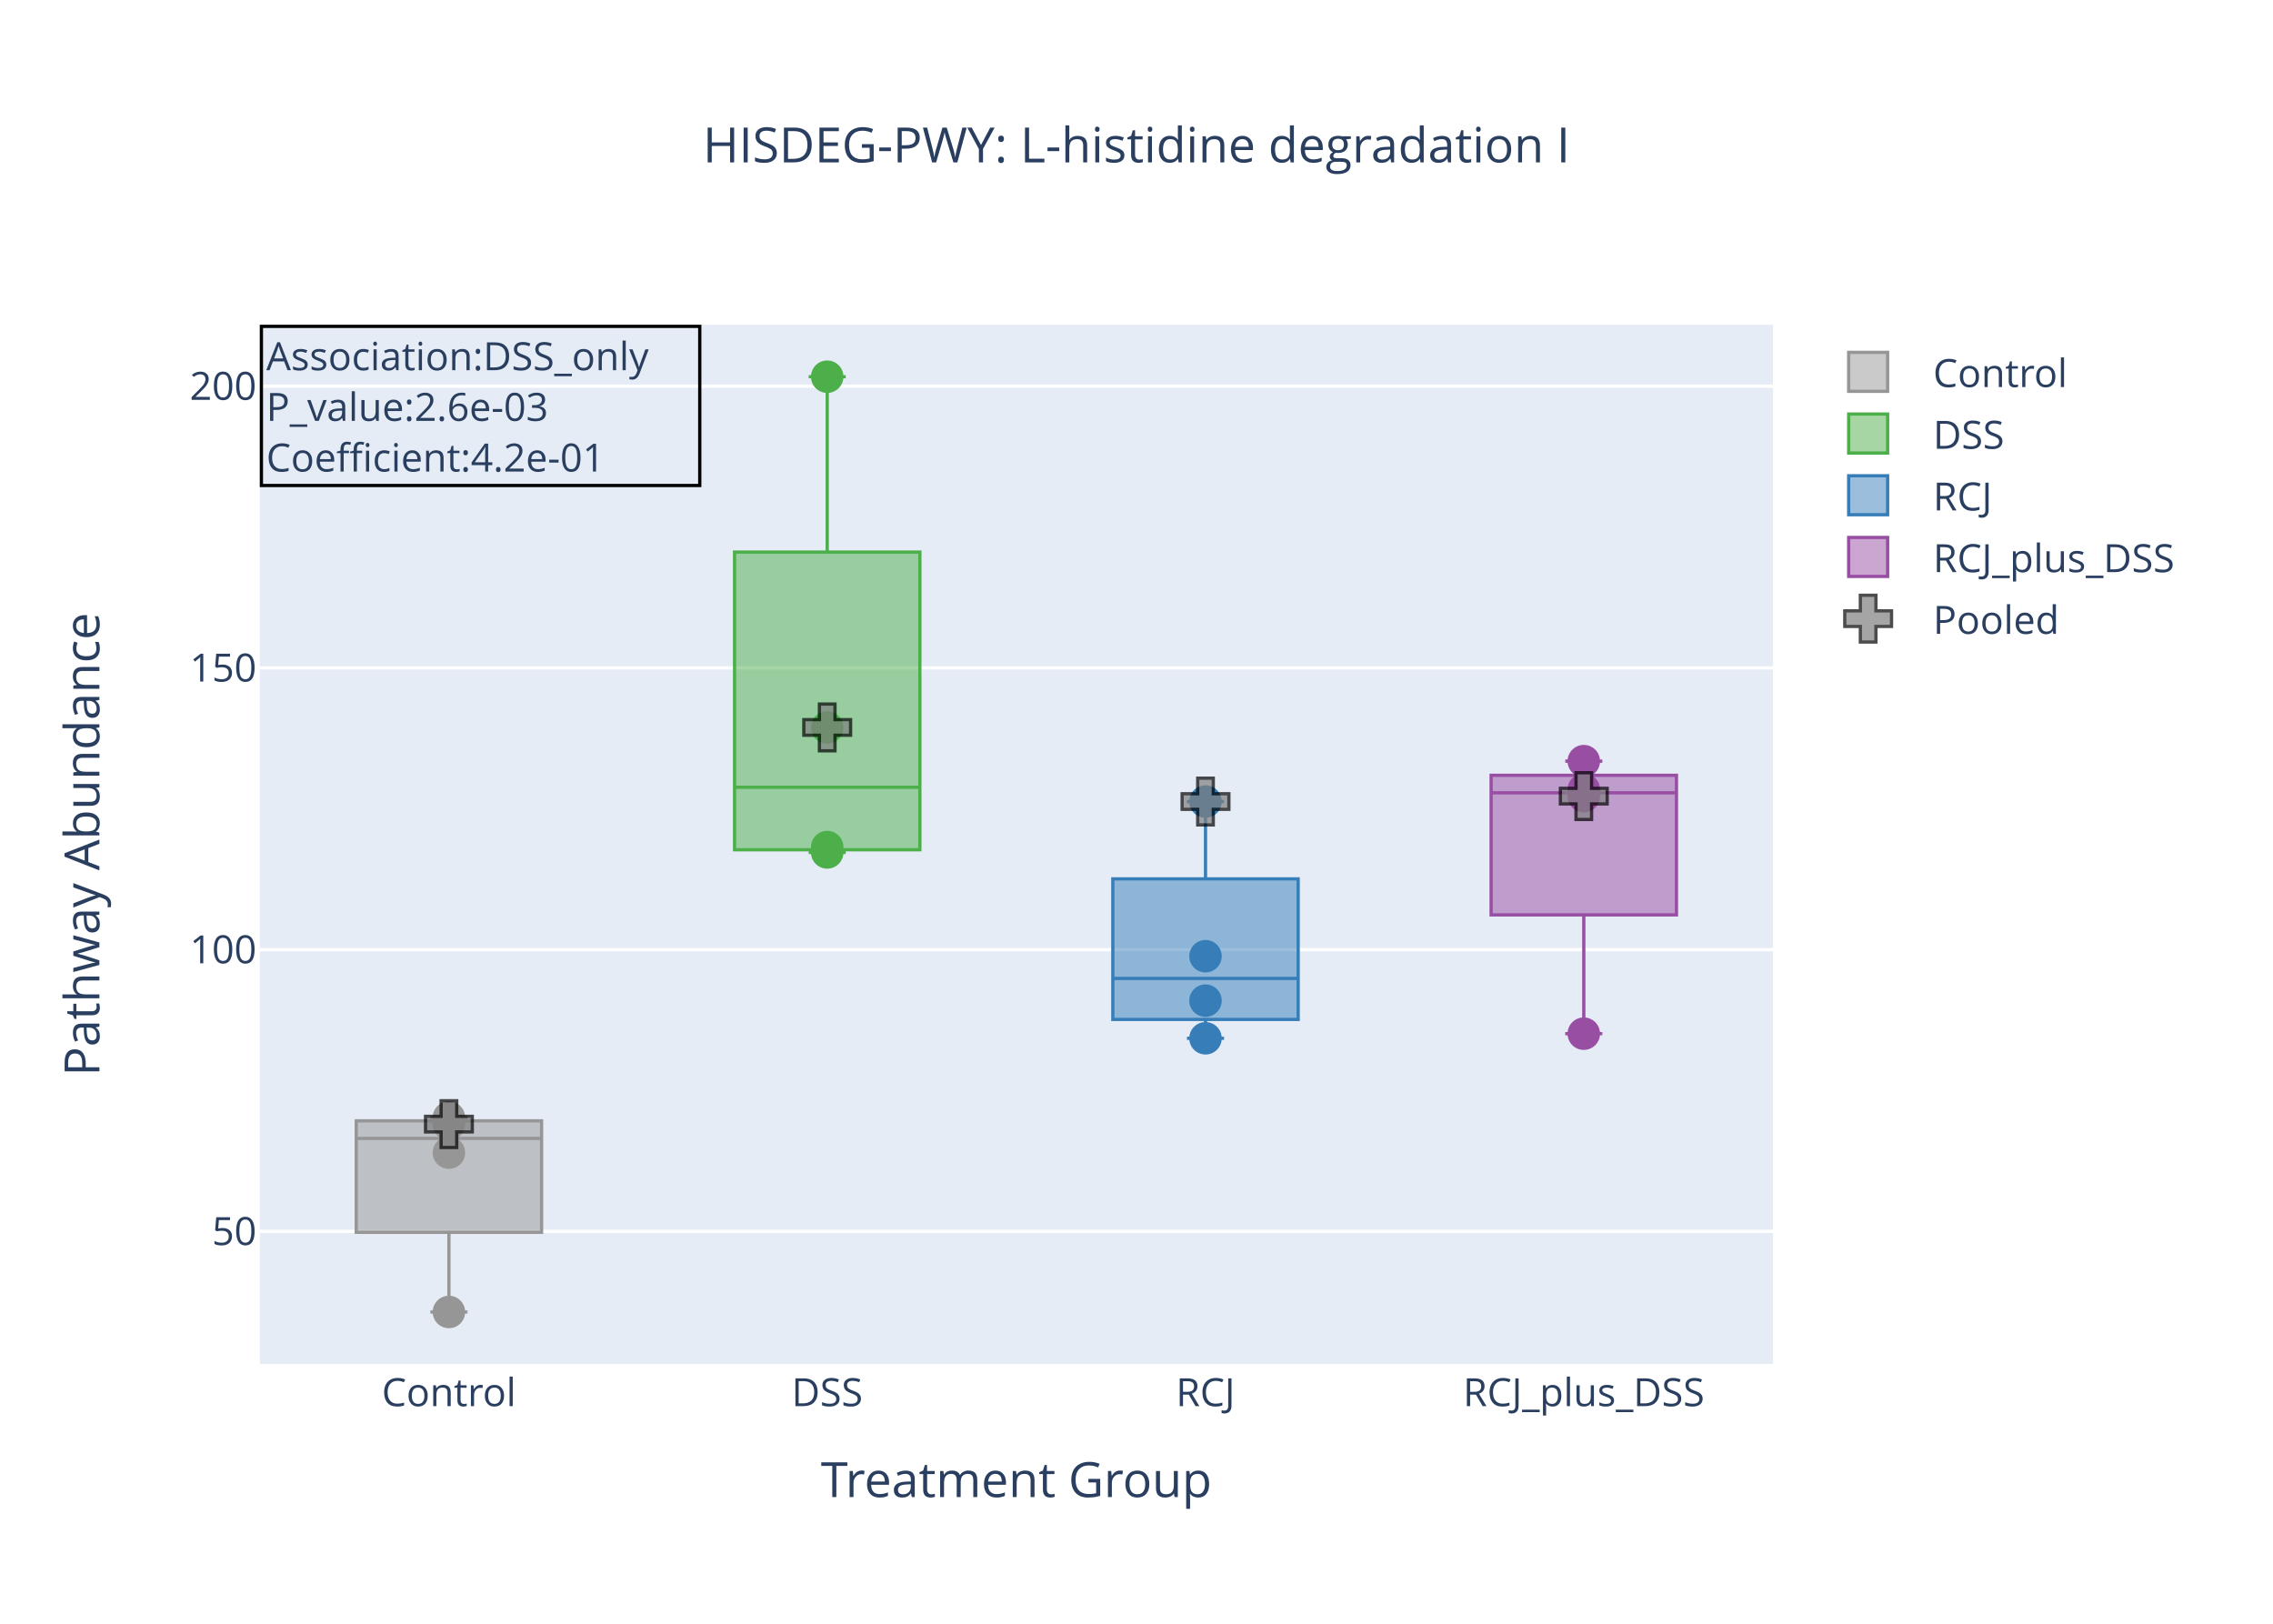
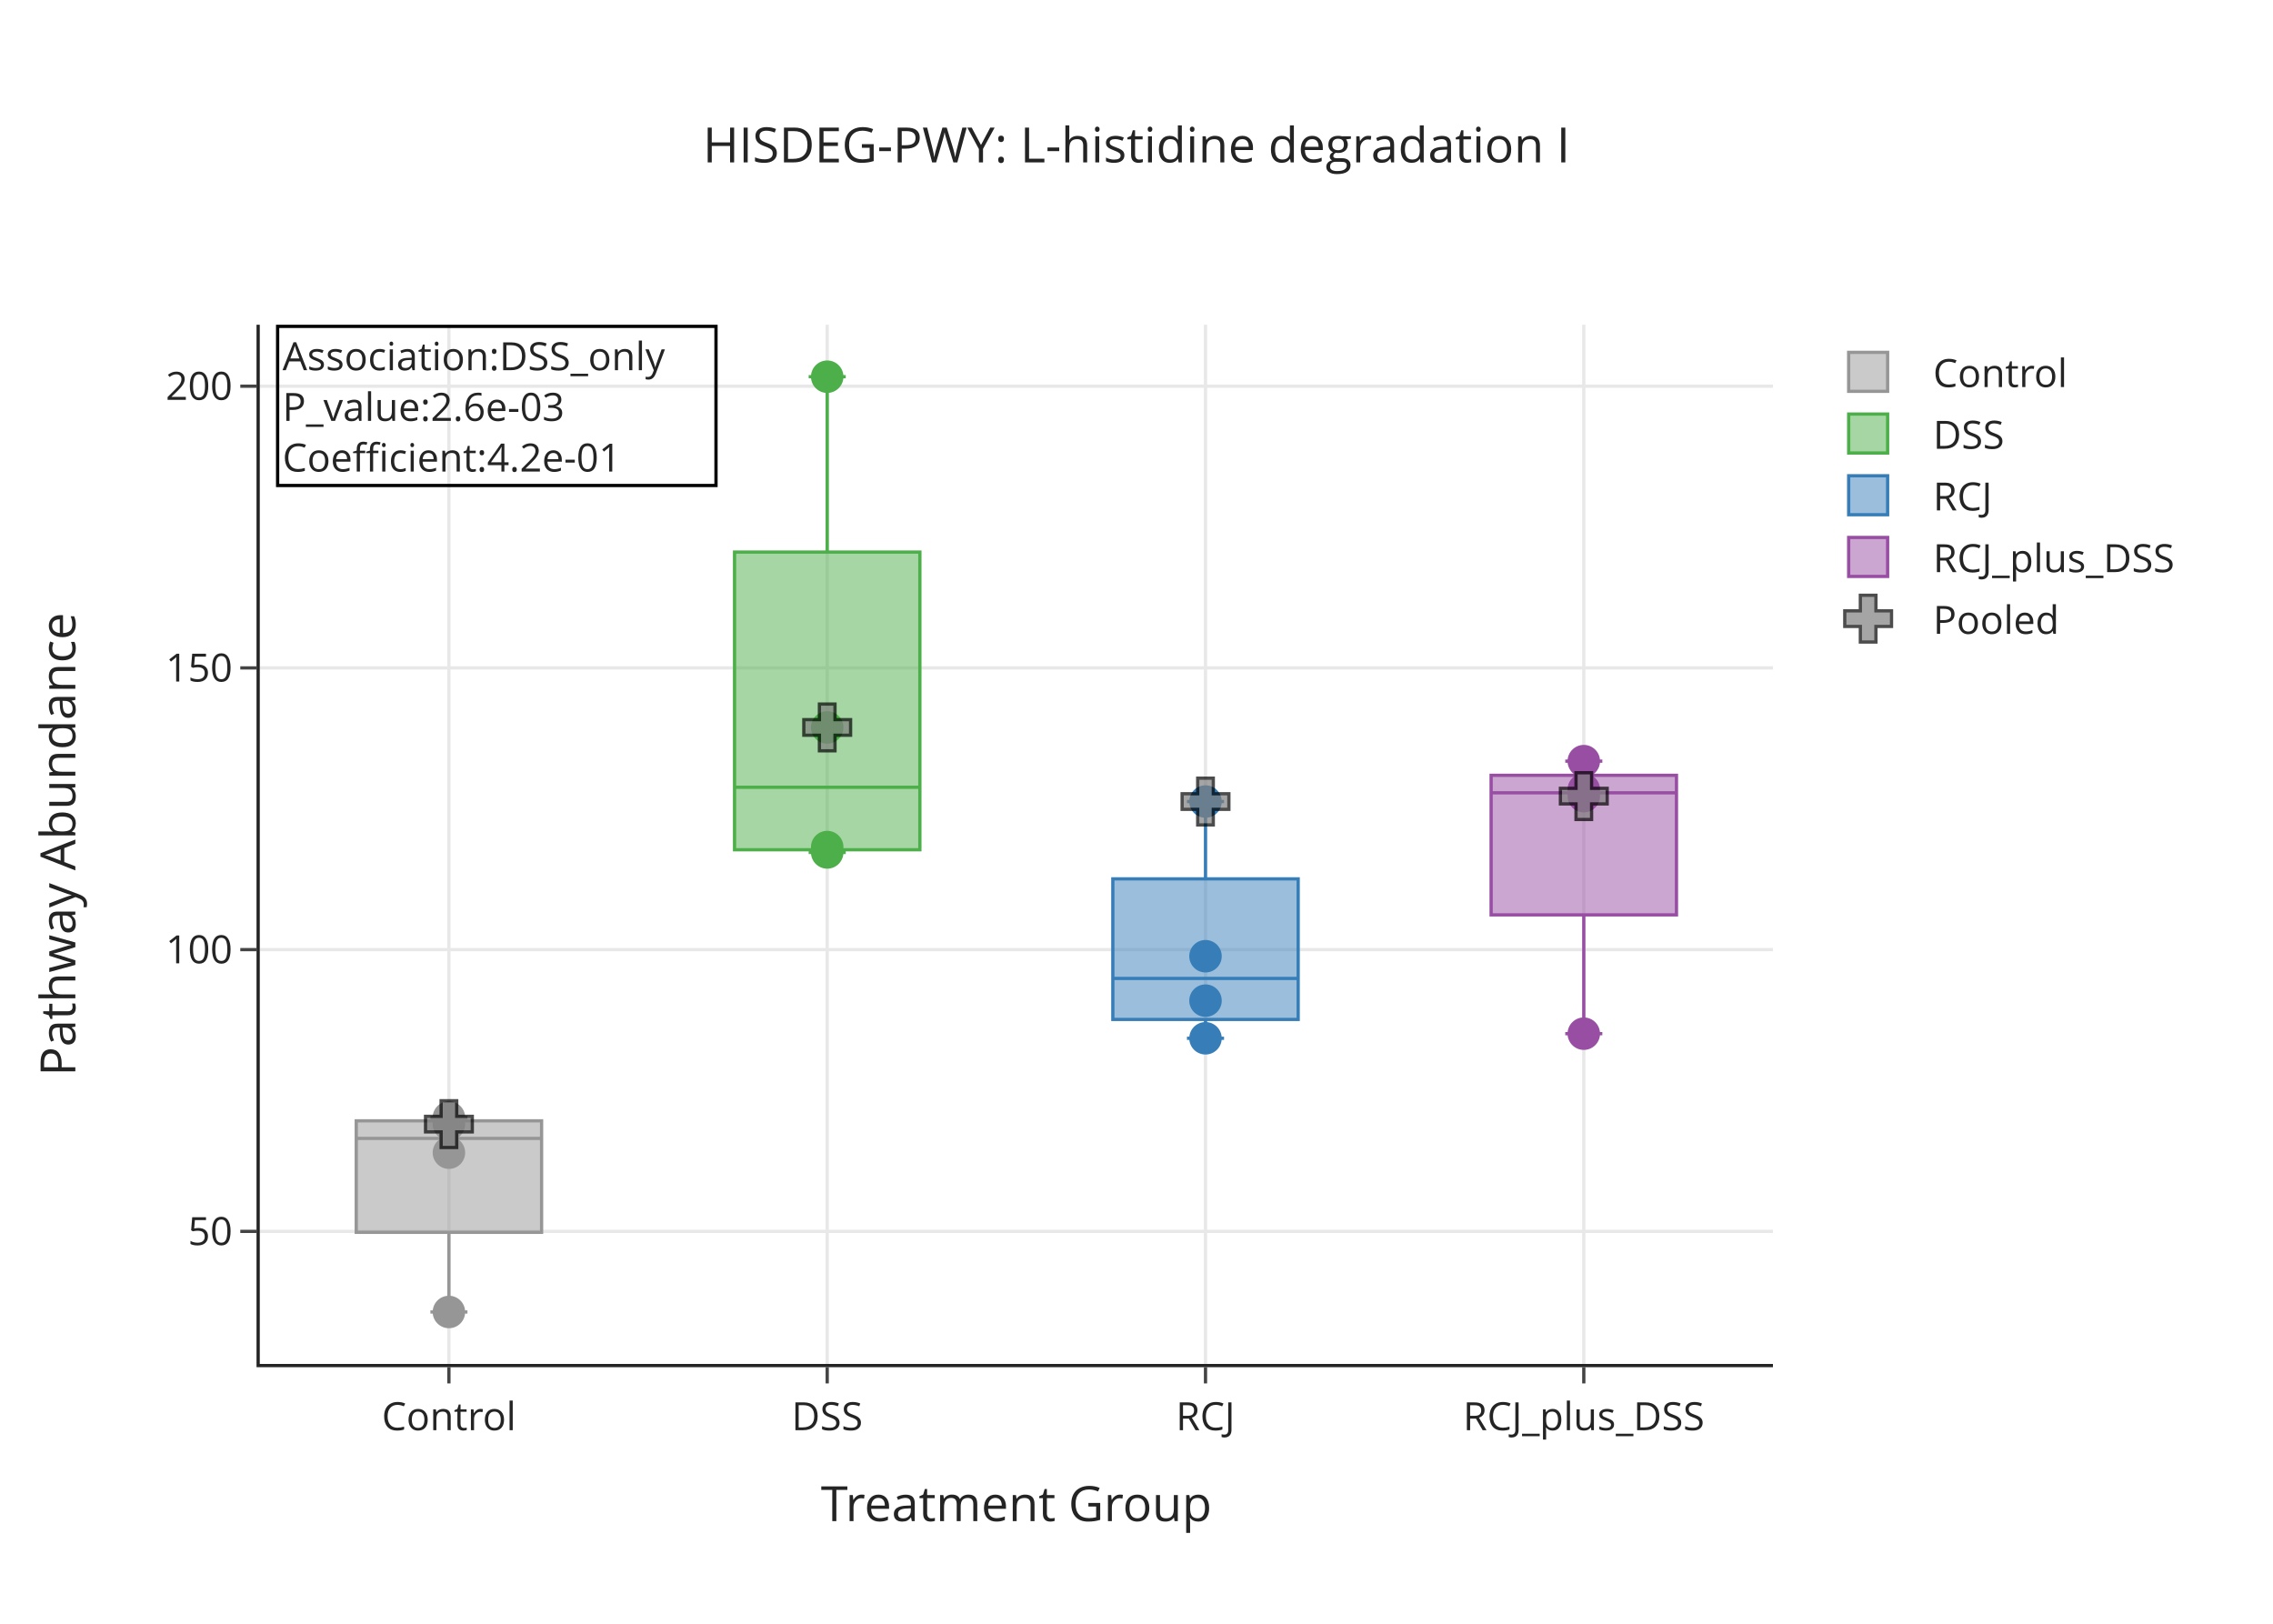
<svg xmlns="http://www.w3.org/2000/svg" class="main-svg" width="700" height="500" style="" viewBox="0 0 700 500">
  <rect x="0" y="0" width="700" height="500" style="fill: rgb(255, 255, 255); fill-opacity: 1;" />
-   <defs id="defs-bcc456">
+   <defs id="defs-762eea">
    <g class="clips">
-       <clipPath id="clipbcc456xyplot" class="plotclip">
+       <clipPath id="clip762eeaxyplot" class="plotclip">
        <rect width="466" height="320" />
      </clipPath>
-       <clipPath class="axesclip" id="clipbcc456x">
+       <clipPath class="axesclip" id="clip762eeax">
        <rect x="80" y="0" width="466" height="500" />
      </clipPath>
-       <clipPath class="axesclip" id="clipbcc456y">
+       <clipPath class="axesclip" id="clip762eeay">
        <rect x="0" y="100" width="700" height="320" />
      </clipPath>
-       <clipPath class="axesclip" id="clipbcc456xy">
+       <clipPath class="axesclip" id="clip762eeaxy">
        <rect x="80" y="100" width="466" height="320" />
      </clipPath>
    </g>
    <g class="gradients" />
    <g class="patterns" />
  </defs>
-   <g class="bglayer">
-     <rect class="bg" x="80" y="100" width="466" height="320" style="fill: rgb(229, 236, 246); fill-opacity: 1; stroke-width: 0;" />
-   </g>
+   <g class="bglayer" />
  <g class="layer-below">
    <g class="imagelayer" />
    <g class="shapelayer" />
  </g>
  <g class="cartesianlayer">
    <g class="subplot xy">
      <g class="layer-subplot">
        <g class="shapelayer" />
        <g class="imagelayer" />
      </g>
      <g class="minor-gridlayer">
        <g class="x" />
        <g class="y" />
      </g>
      <g class="gridlayer">
-         <g class="x" />
+         <g class="x">
+           <path class="xgrid crisp" transform="translate(138.25,0)" d="M0,100v320" style="stroke: rgb(232, 232, 232); stroke-opacity: 1; stroke-width: 1px;" />
+           <path class="xgrid crisp" transform="translate(254.75,0)" d="M0,100v320" style="stroke: rgb(232, 232, 232); stroke-opacity: 1; stroke-width: 1px;" />
+           <path class="xgrid crisp" transform="translate(371.25,0)" d="M0,100v320" style="stroke: rgb(232, 232, 232); stroke-opacity: 1; stroke-width: 1px;" />
+           <path class="xgrid crisp" transform="translate(487.75,0)" d="M0,100v320" style="stroke: rgb(232, 232, 232); stroke-opacity: 1; stroke-width: 1px;" />
+         </g>
        <g class="y">
-           <path class="ygrid crisp" transform="translate(0,379.18)" d="M80,0h466" style="stroke: rgb(255, 255, 255); stroke-opacity: 1; stroke-width: 1px;" />
-           <path class="ygrid crisp" transform="translate(0,292.42)" d="M80,0h466" style="stroke: rgb(255, 255, 255); stroke-opacity: 1; stroke-width: 1px;" />
-           <path class="ygrid crisp" transform="translate(0,205.67)" d="M80,0h466" style="stroke: rgb(255, 255, 255); stroke-opacity: 1; stroke-width: 1px;" />
-           <path class="ygrid crisp" transform="translate(0,118.92)" d="M80,0h466" style="stroke: rgb(255, 255, 255); stroke-opacity: 1; stroke-width: 1px;" />
+           <path class="ygrid crisp" transform="translate(0,379.18)" d="M80,0h466" style="stroke: rgb(232, 232, 232); stroke-opacity: 1; stroke-width: 1px;" />
+           <path class="ygrid crisp" transform="translate(0,292.42)" d="M80,0h466" style="stroke: rgb(232, 232, 232); stroke-opacity: 1; stroke-width: 1px;" />
+           <path class="ygrid crisp" transform="translate(0,205.67)" d="M80,0h466" style="stroke: rgb(232, 232, 232); stroke-opacity: 1; stroke-width: 1px;" />
+           <path class="ygrid crisp" transform="translate(0,118.92)" d="M80,0h466" style="stroke: rgb(232, 232, 232); stroke-opacity: 1; stroke-width: 1px;" />
        </g>
      </g>
      <g class="zerolinelayer" />
      <path class="xlines-below" />
      <path class="ylines-below" />
      <g class="overlines-below" />
      <g class="xaxislayer-below" />
      <g class="yaxislayer-below" />
      <g class="overaxes-below" />
-       <g class="plot" transform="translate(80,100)" clip-path="url(#clipbcc456xyplot)">
+       <g class="plot" transform="translate(80,100)" clip-path="url(#clip762eeaxyplot)">
        <g class="boxlayer mlayer">
          <g class="trace boxes" style="opacity: 1;">
            <path class="box" d="M29.71,250.55H86.79M29.71,279.47H86.79V245.14H29.71ZM58.25,279.47V304M58.25,245.14V244.13M52.54,304H63.96M52.54,244.13H63.96" style="vector-effect: non-scaling-stroke; stroke-width: 1px; stroke: rgb(150, 150, 150); stroke-opacity: 1; fill: rgb(150, 150, 150); fill-opacity: 0.5;" />
            <g class="points">
              <path class="point" transform="translate(58.25,304)" d="M5,0A5,5 0 1,1 0,-5A5,5 0 0,1 5,0Z" style="opacity: 1; stroke-width: 0px; fill: rgb(150, 150, 150); fill-opacity: 1;" />
              <path class="point" transform="translate(58.25,254.94)" d="M5,0A5,5 0 1,1 0,-5A5,5 0 0,1 5,0Z" style="opacity: 1; stroke-width: 0px; fill: rgb(150, 150, 150); fill-opacity: 1;" />
              <path class="point" transform="translate(58.25,246.15)" d="M5,0A5,5 0 1,1 0,-5A5,5 0 0,1 5,0Z" style="opacity: 1; stroke-width: 0px; fill: rgb(150, 150, 150); fill-opacity: 1;" />
              <path class="point" transform="translate(58.25,244.13)" d="M5,0A5,5 0 1,1 0,-5A5,5 0 0,1 5,0Z" style="opacity: 1; stroke-width: 0px; fill: rgb(150, 150, 150); fill-opacity: 1;" />
            </g>
          </g>
          <g class="trace boxes" style="opacity: 1;">
            <path class="box" d="M146.21,142.42H203.29M146.21,161.67H203.29V70H146.21ZM174.75,161.67V162.49M174.75,70V16M169.04,162.49H180.46M169.04,16H180.46" style="vector-effect: non-scaling-stroke; stroke-width: 1px; stroke: rgb(77, 175, 74); stroke-opacity: 1; fill: rgb(77, 175, 74); fill-opacity: 0.5;" />
            <g class="points">
              <path class="point" transform="translate(174.75,162.49)" d="M5,0A5,5 0 1,1 0,-5A5,5 0 0,1 5,0Z" style="opacity: 1; stroke-width: 0px; fill: rgb(77, 175, 74); fill-opacity: 1;" />
              <path class="point" transform="translate(174.75,160.84)" d="M5,0A5,5 0 1,1 0,-5A5,5 0 0,1 5,0Z" style="opacity: 1; stroke-width: 0px; fill: rgb(77, 175, 74); fill-opacity: 1;" />
              <path class="point" transform="translate(174.75,124)" d="M5,0A5,5 0 1,1 0,-5A5,5 0 0,1 5,0Z" style="opacity: 1; stroke-width: 0px; fill: rgb(77, 175, 74); fill-opacity: 1;" />
              <path class="point" transform="translate(174.75,16)" d="M5,0A5,5 0 1,1 0,-5A5,5 0 0,1 5,0Z" style="opacity: 1; stroke-width: 0px; fill: rgb(77, 175, 74); fill-opacity: 1;" />
            </g>
          </g>
          <g class="trace boxes" style="opacity: 1;">
            <path class="box" d="M262.71,201.29H319.79M262.71,213.92H319.79V170.63H262.71ZM291.25,213.92V219.72M291.25,170.63V146.82M285.54,219.72H296.96M285.54,146.82H296.96" style="vector-effect: non-scaling-stroke; stroke-width: 1px; stroke: rgb(55, 126, 184); stroke-opacity: 1; fill: rgb(55, 126, 184); fill-opacity: 0.5;" />
            <g class="points">
              <path class="point" transform="translate(291.25,219.72)" d="M5,0A5,5 0 1,1 0,-5A5,5 0 0,1 5,0Z" style="opacity: 1; stroke-width: 0px; fill: rgb(55, 126, 184); fill-opacity: 1;" />
              <path class="point" transform="translate(291.25,208.13)" d="M5,0A5,5 0 1,1 0,-5A5,5 0 0,1 5,0Z" style="opacity: 1; stroke-width: 0px; fill: rgb(55, 126, 184); fill-opacity: 1;" />
              <path class="point" transform="translate(291.25,194.45)" d="M5,0A5,5 0 1,1 0,-5A5,5 0 0,1 5,0Z" style="opacity: 1; stroke-width: 0px; fill: rgb(55, 126, 184); fill-opacity: 1;" />
              <path class="point" transform="translate(291.25,146.82)" d="M5,0A5,5 0 1,1 0,-5A5,5 0 0,1 5,0Z" style="opacity: 1; stroke-width: 0px; fill: rgb(55, 126, 184); fill-opacity: 1;" />
            </g>
          </g>
          <g class="trace boxes" style="opacity: 1;">
            <path class="box" d="M379.21,144.13H436.29M379.21,181.72H436.29V138.74H379.21ZM407.75,181.72V218.3M407.75,138.74V134.38M402.04,218.3H413.46M402.04,134.38H413.46" style="vector-effect: non-scaling-stroke; stroke-width: 1px; stroke: rgb(152, 78, 163); stroke-opacity: 1; fill: rgb(152, 78, 163); fill-opacity: 0.5;" />
            <g class="points">
              <path class="point" transform="translate(407.75,218.3)" d="M5,0A5,5 0 1,1 0,-5A5,5 0 0,1 5,0Z" style="opacity: 1; stroke-width: 0px; fill: rgb(152, 78, 163); fill-opacity: 1;" />
              <path class="point" transform="translate(407.75,145.15)" d="M5,0A5,5 0 1,1 0,-5A5,5 0 0,1 5,0Z" style="opacity: 1; stroke-width: 0px; fill: rgb(152, 78, 163); fill-opacity: 1;" />
              <path class="point" transform="translate(407.75,143.11)" d="M5,0A5,5 0 1,1 0,-5A5,5 0 0,1 5,0Z" style="opacity: 1; stroke-width: 0px; fill: rgb(152, 78, 163); fill-opacity: 1;" />
              <path class="point" transform="translate(407.75,134.38)" d="M5,0A5,5 0 1,1 0,-5A5,5 0 0,1 5,0Z" style="opacity: 1; stroke-width: 0px; fill: rgb(152, 78, 163); fill-opacity: 1;" />
            </g>
          </g>
        </g>
        <g class="scatterlayer mlayer">
-           <g class="trace scatter tracefb10dc" style="stroke-miterlimit: 2; opacity: 1;">
+           <g class="trace scatter trace7fbf77" style="stroke-miterlimit: 2; opacity: 1;">
            <g class="fills" />
            <g class="errorbars" />
            <g class="lines" />
            <g class="points">
              <path class="point" transform="translate(58.25,246.15)" d="M7.2,2.4H2.4V7.2H-2.4V2.4H-7.2V-2.4H-2.4V-7.2H2.4V-2.4H7.2Z" style="opacity: 0.7; stroke-width: 1px; fill: rgb(127, 127, 127); fill-opacity: 1; stroke: rgb(0, 0, 0); stroke-opacity: 1;" />
              <path class="point" transform="translate(174.75,124)" d="M7.2,2.4H2.4V7.2H-2.4V2.4H-7.2V-2.4H-2.4V-7.2H2.4V-2.4H7.2Z" style="opacity: 0.7; stroke-width: 1px; fill: rgb(127, 127, 127); fill-opacity: 1; stroke: rgb(0, 0, 0); stroke-opacity: 1;" />
              <path class="point" transform="translate(291.25,146.82)" d="M7.2,2.4H2.4V7.2H-2.4V2.4H-7.2V-2.4H-2.4V-7.2H2.4V-2.4H7.2Z" style="opacity: 0.7; stroke-width: 1px; fill: rgb(127, 127, 127); fill-opacity: 1; stroke: rgb(0, 0, 0); stroke-opacity: 1;" />
              <path class="point" transform="translate(407.75,145.15)" d="M7.2,2.4H2.4V7.2H-2.4V2.4H-7.2V-2.4H-2.4V-7.2H2.4V-2.4H7.2Z" style="opacity: 0.7; stroke-width: 1px; fill: rgb(127, 127, 127); fill-opacity: 1; stroke: rgb(0, 0, 0); stroke-opacity: 1;" />
            </g>
            <g class="text" />
          </g>
        </g>
      </g>
      <g class="overplot" />
-       <path class="xlines-above crisp" d="M0,0" style="fill: none;" />
-       <path class="ylines-above crisp" d="M0,0" style="fill: none;" />
+       <path class="xlines-above crisp" d="M79,420.5H546" style="fill: none; stroke-width: 1px; stroke: rgb(36, 36, 36); stroke-opacity: 1;" />
+       <path class="ylines-above crisp" d="M79.5,100V420" style="fill: none; stroke-width: 1px; stroke: rgb(36, 36, 36); stroke-opacity: 1;" />
      <g class="overlines-above" />
      <g class="xaxislayer-above">
-         <g class="xtick">
-           <text text-anchor="middle" x="0" y="433" transform="translate(138.25,0)" style="font-family: 'Open Sans', verdana, arial, sans-serif; font-size: 12px; fill: rgb(42, 63, 95); fill-opacity: 1; white-space: pre; opacity: 1;">Control</text>
-         </g>
-         <g class="xtick">
-           <text text-anchor="middle" x="0" y="433" transform="translate(254.75,0)" style="font-family: 'Open Sans', verdana, arial, sans-serif; font-size: 12px; fill: rgb(42, 63, 95); fill-opacity: 1; white-space: pre; opacity: 1;">DSS</text>
-         </g>
-         <g class="xtick">
-           <text text-anchor="middle" x="0" y="433" transform="translate(371.25,0)" style="font-family: 'Open Sans', verdana, arial, sans-serif; font-size: 12px; fill: rgb(42, 63, 95); fill-opacity: 1; white-space: pre; opacity: 1;">RCJ</text>
-         </g>
-         <g class="xtick">
-           <text text-anchor="middle" x="0" y="433" transform="translate(487.75,0)" style="font-family: 'Open Sans', verdana, arial, sans-serif; font-size: 12px; fill: rgb(42, 63, 95); fill-opacity: 1; white-space: pre; opacity: 1;">RCJ_plus_DSS</text>
+         <path class="xtick ticks crisp" d="M0,421v5" transform="translate(138.25,0)" style="stroke: rgb(68, 68, 68); stroke-opacity: 1; stroke-width: 1px;" />
+         <path class="xtick ticks crisp" d="M0,421v5" transform="translate(254.75,0)" style="stroke: rgb(68, 68, 68); stroke-opacity: 1; stroke-width: 1px;" />
+         <path class="xtick ticks crisp" d="M0,421v5" transform="translate(371.25,0)" style="stroke: rgb(68, 68, 68); stroke-opacity: 1; stroke-width: 1px;" />
+         <path class="xtick ticks crisp" d="M0,421v5" transform="translate(487.75,0)" style="stroke: rgb(68, 68, 68); stroke-opacity: 1; stroke-width: 1px;" />
+         <g class="xtick">
+           <text text-anchor="middle" x="0" y="440.4" transform="translate(138.25,0)" style="font-family: 'Open Sans', verdana, arial, sans-serif; font-size: 12px; fill: rgb(36, 36, 36); fill-opacity: 1; white-space: pre; opacity: 1;">Control</text>
+         </g>
+         <g class="xtick">
+           <text text-anchor="middle" x="0" y="440.4" transform="translate(254.75,0)" style="font-family: 'Open Sans', verdana, arial, sans-serif; font-size: 12px; fill: rgb(36, 36, 36); fill-opacity: 1; white-space: pre; opacity: 1;">DSS</text>
+         </g>
+         <g class="xtick">
+           <text text-anchor="middle" x="0" y="440.4" transform="translate(371.25,0)" style="font-family: 'Open Sans', verdana, arial, sans-serif; font-size: 12px; fill: rgb(36, 36, 36); fill-opacity: 1; white-space: pre; opacity: 1;">RCJ</text>
+         </g>
+         <g class="xtick">
+           <text text-anchor="middle" x="0" y="440.4" transform="translate(487.75,0)" style="font-family: 'Open Sans', verdana, arial, sans-serif; font-size: 12px; fill: rgb(36, 36, 36); fill-opacity: 1; white-space: pre; opacity: 1;">RCJ_plus_DSS</text>
        </g>
      </g>
      <g class="yaxislayer-above">
-         <g class="ytick">
-           <text text-anchor="end" x="79" y="4.2" transform="translate(0,379.18)" style="font-family: 'Open Sans', verdana, arial, sans-serif; font-size: 12px; fill: rgb(42, 63, 95); fill-opacity: 1; white-space: pre; opacity: 1;">50</text>
-         </g>
-         <g class="ytick">
-           <text text-anchor="end" x="79" y="4.2" style="font-family: 'Open Sans', verdana, arial, sans-serif; font-size: 12px; fill: rgb(42, 63, 95); fill-opacity: 1; white-space: pre; opacity: 1;" transform="translate(0,292.42)">100</text>
-         </g>
-         <g class="ytick">
-           <text text-anchor="end" x="79" y="4.2" style="font-family: 'Open Sans', verdana, arial, sans-serif; font-size: 12px; fill: rgb(42, 63, 95); fill-opacity: 1; white-space: pre; opacity: 1;" transform="translate(0,205.67)">150</text>
-         </g>
-         <g class="ytick">
-           <text text-anchor="end" x="79" y="4.2" style="font-family: 'Open Sans', verdana, arial, sans-serif; font-size: 12px; fill: rgb(42, 63, 95); fill-opacity: 1; white-space: pre; opacity: 1;" transform="translate(0,118.92)">200</text>
+         <path class="ytick ticks crisp" d="M79,0h-5" transform="translate(0,379.18)" style="stroke: rgb(68, 68, 68); stroke-opacity: 1; stroke-width: 1px;" />
+         <path class="ytick ticks crisp" d="M79,0h-5" transform="translate(0,292.42)" style="stroke: rgb(68, 68, 68); stroke-opacity: 1; stroke-width: 1px;" />
+         <path class="ytick ticks crisp" d="M79,0h-5" transform="translate(0,205.67)" style="stroke: rgb(68, 68, 68); stroke-opacity: 1; stroke-width: 1px;" />
+         <path class="ytick ticks crisp" d="M79,0h-5" transform="translate(0,118.92)" style="stroke: rgb(68, 68, 68); stroke-opacity: 1; stroke-width: 1px;" />
+         <g class="ytick">
+           <text text-anchor="end" x="71.6" y="4.2" transform="translate(0,379.18)" style="font-family: 'Open Sans', verdana, arial, sans-serif; font-size: 12px; fill: rgb(36, 36, 36); fill-opacity: 1; white-space: pre; opacity: 1;">50</text>
+         </g>
+         <g class="ytick">
+           <text text-anchor="end" x="71.6" y="4.2" style="font-family: 'Open Sans', verdana, arial, sans-serif; font-size: 12px; fill: rgb(36, 36, 36); fill-opacity: 1; white-space: pre; opacity: 1;" transform="translate(0,292.42)">100</text>
+         </g>
+         <g class="ytick">
+           <text text-anchor="end" x="71.6" y="4.2" style="font-family: 'Open Sans', verdana, arial, sans-serif; font-size: 12px; fill: rgb(36, 36, 36); fill-opacity: 1; white-space: pre; opacity: 1;" transform="translate(0,205.67)">150</text>
+         </g>
+         <g class="ytick">
+           <text text-anchor="end" x="71.6" y="4.2" style="font-family: 'Open Sans', verdana, arial, sans-serif; font-size: 12px; fill: rgb(36, 36, 36); fill-opacity: 1; white-space: pre; opacity: 1;" transform="translate(0,118.92)">200</text>
        </g>
      </g>
      <g class="overaxes-above" />
    </g>
  </g>
  <g class="polarlayer" />
  <g class="smithlayer" />
  <g class="ternarylayer" />
  <g class="geolayer" />
  <g class="funnelarealayer" />
  <g class="pielayer" />
  <g class="iciclelayer" />
  <g class="treemaplayer" />
  <g class="sunburstlayer" />
  <g class="glimages" />
-   <defs id="topdefs-bcc456">
+   <defs id="topdefs-762eea">
    <g class="clips" />
-     <clipPath id="legendbcc456">
+     <clipPath id="legend762eea">
      <rect width="133" height="105" x="0" y="0" />
    </clipPath>
  </defs>
  <g class="layer-above">
    <g class="imagelayer" />
    <g class="shapelayer" />
  </g>
  <g class="infolayer">
    <g class="legend" pointer-events="all" transform="translate(555.32,100)">
      <rect class="bg" shape-rendering="crispEdges" width="133" height="105" x="0" y="0" style="stroke: rgb(68, 68, 68); stroke-opacity: 1; fill: rgb(255, 255, 255); fill-opacity: 1; stroke-width: 0px;" />
-       <g class="scrollbox" transform="" clip-path="url(#legendbcc456)">
+       <g class="scrollbox" transform="" clip-path="url(#legend762eea)">
        <g class="groups">
          <g class="traces" transform="translate(0,14.5)" style="opacity: 1;">
-             <text class="legendtext" text-anchor="start" x="40" y="4.68" style="font-family: 'Open Sans', verdana, arial, sans-serif; font-size: 12px; fill: rgb(42, 63, 95); fill-opacity: 1; white-space: pre;">Control</text>
+             <text class="legendtext" text-anchor="start" x="40" y="4.68" style="font-family: 'Open Sans', verdana, arial, sans-serif; font-size: 12px; fill: rgb(36, 36, 36); fill-opacity: 1; white-space: pre;">Control</text>
            <g class="layers" style="opacity: 1;">
              <g class="legendfill" />
              <g class="legendlines" />
              <g class="legendsymbols">
                <g class="legendpoints">
                  <path class="legendbox" d="M6,6H-6V-6H6Z" transform="translate(20,0)" style="stroke-width: 1px; fill: rgb(150, 150, 150); fill-opacity: 0.5; stroke: rgb(150, 150, 150); stroke-opacity: 1;" />
                </g>
              </g>
            </g>
            <rect class="legendtoggle" x="0" y="-9.5" width="127.703" height="19" style="fill: rgb(0, 0, 0); fill-opacity: 0;" />
          </g>
          <g class="traces" transform="translate(0,33.5)" style="opacity: 1;">
-             <text class="legendtext" text-anchor="start" x="40" y="4.68" style="font-family: 'Open Sans', verdana, arial, sans-serif; font-size: 12px; fill: rgb(42, 63, 95); fill-opacity: 1; white-space: pre;">DSS</text>
+             <text class="legendtext" text-anchor="start" x="40" y="4.68" style="font-family: 'Open Sans', verdana, arial, sans-serif; font-size: 12px; fill: rgb(36, 36, 36); fill-opacity: 1; white-space: pre;">DSS</text>
            <g class="layers" style="opacity: 1;">
              <g class="legendfill" />
              <g class="legendlines" />
              <g class="legendsymbols">
                <g class="legendpoints">
                  <path class="legendbox" d="M6,6H-6V-6H6Z" transform="translate(20,0)" style="stroke-width: 1px; fill: rgb(77, 175, 74); fill-opacity: 0.5; stroke: rgb(77, 175, 74); stroke-opacity: 1;" />
                </g>
              </g>
            </g>
            <rect class="legendtoggle" x="0" y="-9.5" width="127.703" height="19" style="fill: rgb(0, 0, 0); fill-opacity: 0;" />
          </g>
          <g class="traces" transform="translate(0,52.5)" style="opacity: 1;">
-             <text class="legendtext" text-anchor="start" x="40" y="4.68" style="font-family: 'Open Sans', verdana, arial, sans-serif; font-size: 12px; fill: rgb(42, 63, 95); fill-opacity: 1; white-space: pre;">RCJ</text>
+             <text class="legendtext" text-anchor="start" x="40" y="4.68" style="font-family: 'Open Sans', verdana, arial, sans-serif; font-size: 12px; fill: rgb(36, 36, 36); fill-opacity: 1; white-space: pre;">RCJ</text>
            <g class="layers" style="opacity: 1;">
              <g class="legendfill" />
              <g class="legendlines" />
              <g class="legendsymbols">
                <g class="legendpoints">
                  <path class="legendbox" d="M6,6H-6V-6H6Z" transform="translate(20,0)" style="stroke-width: 1px; fill: rgb(55, 126, 184); fill-opacity: 0.5; stroke: rgb(55, 126, 184); stroke-opacity: 1;" />
                </g>
              </g>
            </g>
            <rect class="legendtoggle" x="0" y="-9.5" width="127.703" height="19" style="fill: rgb(0, 0, 0); fill-opacity: 0;" />
          </g>
          <g class="traces" transform="translate(0,71.5)" style="opacity: 1;">
-             <text class="legendtext" text-anchor="start" x="40" y="4.68" style="font-family: 'Open Sans', verdana, arial, sans-serif; font-size: 12px; fill: rgb(42, 63, 95); fill-opacity: 1; white-space: pre;">RCJ_plus_DSS</text>
+             <text class="legendtext" text-anchor="start" x="40" y="4.68" style="font-family: 'Open Sans', verdana, arial, sans-serif; font-size: 12px; fill: rgb(36, 36, 36); fill-opacity: 1; white-space: pre;">RCJ_plus_DSS</text>
            <g class="layers" style="opacity: 1;">
              <g class="legendfill" />
              <g class="legendlines" />
              <g class="legendsymbols">
                <g class="legendpoints">
                  <path class="legendbox" d="M6,6H-6V-6H6Z" transform="translate(20,0)" style="stroke-width: 1px; fill: rgb(152, 78, 163); fill-opacity: 0.5; stroke: rgb(152, 78, 163); stroke-opacity: 1;" />
                </g>
              </g>
            </g>
            <rect class="legendtoggle" x="0" y="-9.5" width="127.703" height="19" style="fill: rgb(0, 0, 0); fill-opacity: 0;" />
          </g>
          <g class="traces" transform="translate(0,90.5)" style="opacity: 1;">
-             <text class="legendtext" text-anchor="start" x="40" y="4.68" style="font-family: 'Open Sans', verdana, arial, sans-serif; font-size: 12px; fill: rgb(42, 63, 95); fill-opacity: 1; white-space: pre;">Pooled</text>
+             <text class="legendtext" text-anchor="start" x="40" y="4.68" style="font-family: 'Open Sans', verdana, arial, sans-serif; font-size: 12px; fill: rgb(36, 36, 36); fill-opacity: 1; white-space: pre;">Pooled</text>
            <g class="layers" style="opacity: 1;">
              <g class="legendfill" />
              <g class="legendlines" />
              <g class="legendsymbols">
                <g class="legendpoints">
                  <path class="scatterpts" transform="translate(20,0)" d="M7.2,2.4H2.4V7.2H-2.4V2.4H-7.2V-2.4H-2.4V-7.2H2.4V-2.4H7.2Z" style="opacity: 0.7; stroke-width: 1px; fill: rgb(127, 127, 127); fill-opacity: 1; stroke: rgb(0, 0, 0); stroke-opacity: 1;" />
                </g>
              </g>
            </g>
            <rect class="legendtoggle" x="0" y="-9.5" width="127.703" height="19" style="fill: rgb(0, 0, 0); fill-opacity: 0;" />
          </g>
        </g>
      </g>
      <rect class="scrollbar" rx="20" ry="3" width="0" height="0" x="0" y="0" style="fill: rgb(128, 139, 164); fill-opacity: 1;" />
    </g>
    <g class="g-gtitle">
-       <text class="gtitle" x="350" y="50" text-anchor="middle" dy="0em" style="font-family: 'Open Sans', verdana, arial, sans-serif; font-size: 15px; fill: rgb(42, 63, 95); opacity: 1; font-weight: normal; white-space: pre;">HISDEG-PWY: L-histidine degradation I</text>
+       <text class="gtitle" x="350" y="50" text-anchor="middle" dy="0em" style="font-family: 'Open Sans', verdana, arial, sans-serif; font-size: 15px; fill: rgb(36, 36, 36); opacity: 1; font-weight: normal; white-space: pre;">HISDEG-PWY: L-histidine degradation I</text>
    </g>
    <g class="g-xtitle">
-       <text class="xtitle" x="313" y="461" text-anchor="middle" style="font-family: 'Open Sans', verdana, arial, sans-serif; font-size: 15px; fill: rgb(42, 63, 95); opacity: 1; font-weight: normal; white-space: pre;">Treatment Group</text>
+       <text class="xtitle" x="313" y="468.406" text-anchor="middle" style="font-family: 'Open Sans', verdana, arial, sans-serif; font-size: 15px; fill: rgb(36, 36, 36); opacity: 1; font-weight: normal; white-space: pre;">Treatment Group</text>
    </g>
    <g class="g-ytitle">
-       <text class="ytitle" transform="rotate(-90,30.60938,260)" x="30.609" y="260" text-anchor="middle" style="font-family: 'Open Sans', verdana, arial, sans-serif; font-size: 15px; fill: rgb(42, 63, 95); opacity: 1; font-weight: normal; white-space: pre;">Pathway Abundance</text>
+       <text class="ytitle" transform="rotate(-90,23.20312,260)" x="23.203" y="260" text-anchor="middle" style="font-family: 'Open Sans', verdana, arial, sans-serif; font-size: 15px; fill: rgb(36, 36, 36); opacity: 1; font-weight: normal; white-space: pre;">Pathway Abundance</text>
    </g>
    <g class="annotation" data-index="0" style="opacity: 1;">
-       <g class="annotation-text-g" transform="rotate(0,148,125)">
-         <g class="cursor-pointer" transform="translate(80,100)">
+       <g class="annotation-text-g" transform="rotate(0,152.66,125)">
+         <g class="cursor-pointer" transform="translate(85,100)">
          <rect class="bg" x="0.5" y="0.5" width="135" height="49" style="stroke-width: 1px; stroke: rgb(0, 0, 0); stroke-opacity: 1; fill: rgb(0, 0, 0); fill-opacity: 0;" />
-           <text class="annotation-text" text-anchor="start" x="2" y="14" style="font-family: 'Open Sans', verdana, arial, sans-serif; font-size: 12px; fill: rgb(42, 63, 95); fill-opacity: 1; white-space: pre;">
+           <text class="annotation-text" text-anchor="start" x="2" y="14" style="font-family: 'Open Sans', verdana, arial, sans-serif; font-size: 12px; fill: rgb(36, 36, 36); fill-opacity: 1; white-space: pre;">
            <tspan class="line" dy="0em" x="2" y="14">Association:DSS_only</tspan>
            <tspan class="line" dy="1.3em" x="2" y="14">P_value:2.6e-03</tspan>
            <tspan class="line" dy="2.6em" x="2" y="14">Coefficient:4.2e-01</tspan>
          </text>
        </g>
      </g>
    </g>
  </g>
</svg>
